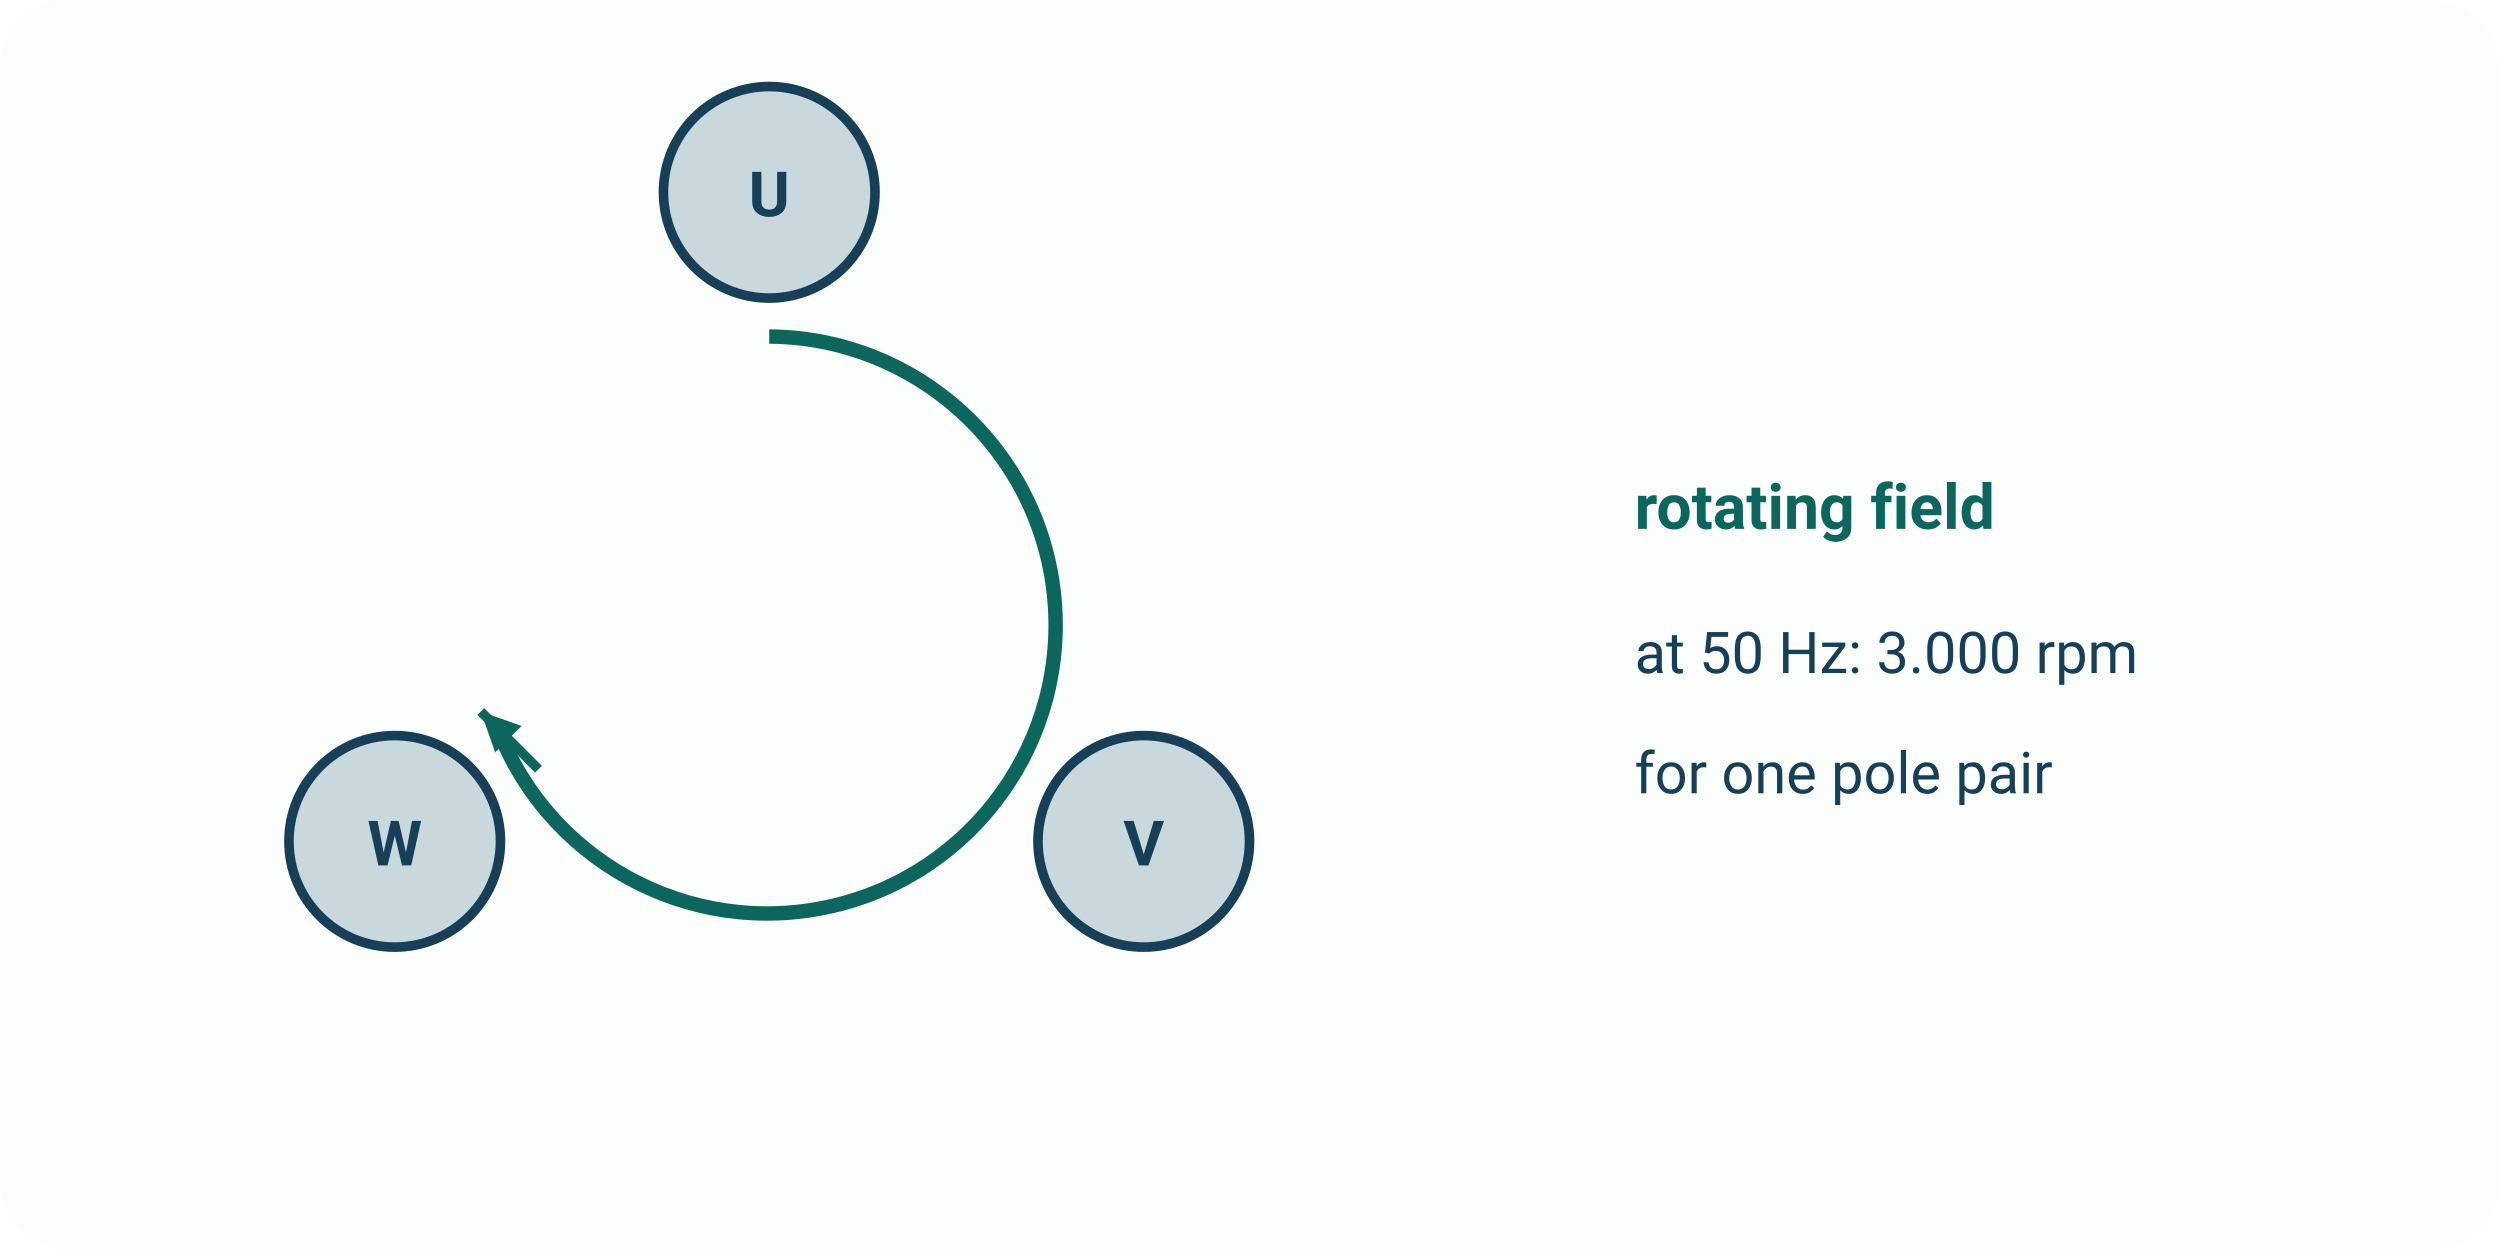
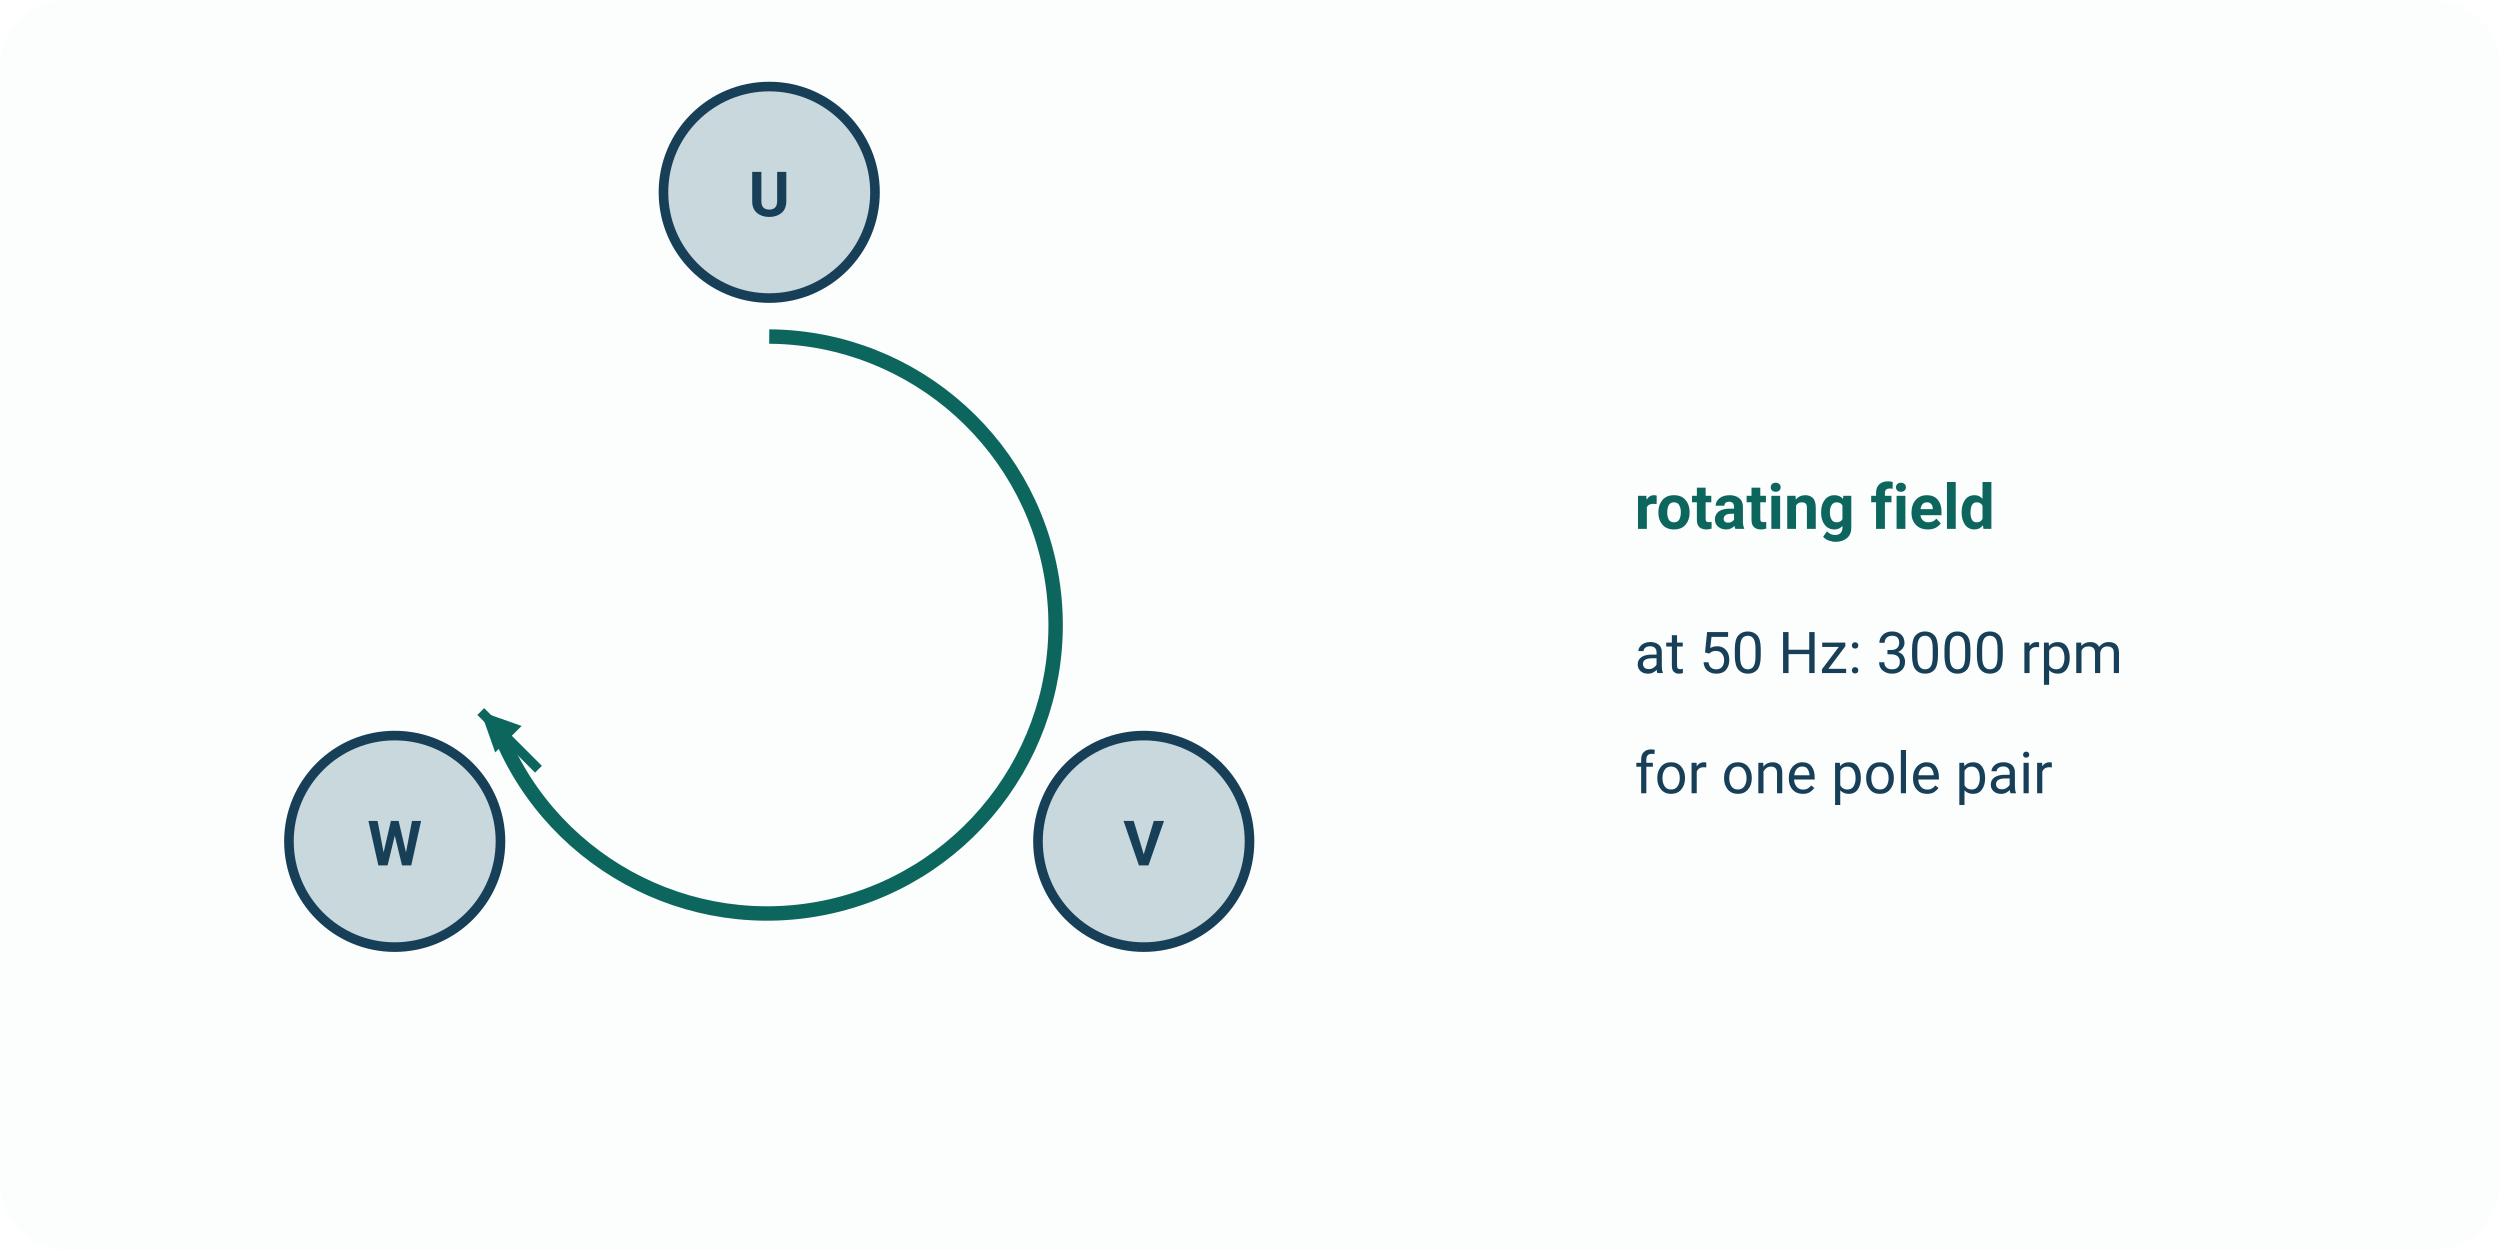
<svg xmlns="http://www.w3.org/2000/svg" viewBox="0 0 520 260" width="520" height="260" role="img" font-family="system-ui, -apple-system, Segoe UI, Roboto, sans-serif">
  <rect width="520" height="260" rx="14" fill="#fcfefe" />
  <circle cx="160" cy="40" r="22" fill="#c9d8dd" stroke="#173f58" stroke-width="2" />
  <text x="160" y="45" text-anchor="middle" font-size="13" font-weight="700" fill="#173f58">U</text>
  <circle cx="237.9" cy="175" r="22" fill="#c9d8dd" stroke="#173f58" stroke-width="2" />
  <text x="237.9" y="180" text-anchor="middle" font-size="13" font-weight="700" fill="#173f58">V</text>
  <circle cx="82.1" cy="175" r="22" fill="#c9d8dd" stroke="#173f58" stroke-width="2" />
  <text x="82.1" y="180" text-anchor="middle" font-size="13" font-weight="700" fill="#173f58">W</text>
  <path d="M160 70 A60 60 0 1 1 103 150" fill="none" stroke="#0d665e" stroke-width="3" />
  <polyline points="112,160 100,148" fill="none" stroke="#0d665e" stroke-width="2" stroke-linejoin="round" />
  <polygon points="100,148 108.5,151 103,156.5" fill="#0d665e" />
  <text x="340" y="110" text-anchor="start" font-size="13" font-weight="700" fill="#0d665e">rotating field</text>
-   <text x="340" y="140" text-anchor="start" font-size="12" font-weight="400" fill="#173f58">at 50 Hz: 3.000 rpm</text>
+   <text x="340" y="140" text-anchor="start" font-size="12" font-weight="400" fill="#173f58">at 50 Hz: 3000 rpm</text>
  <text x="340" y="165" text-anchor="start" font-size="12" font-weight="400" fill="#173f58">for one pole pair</text>
</svg>
